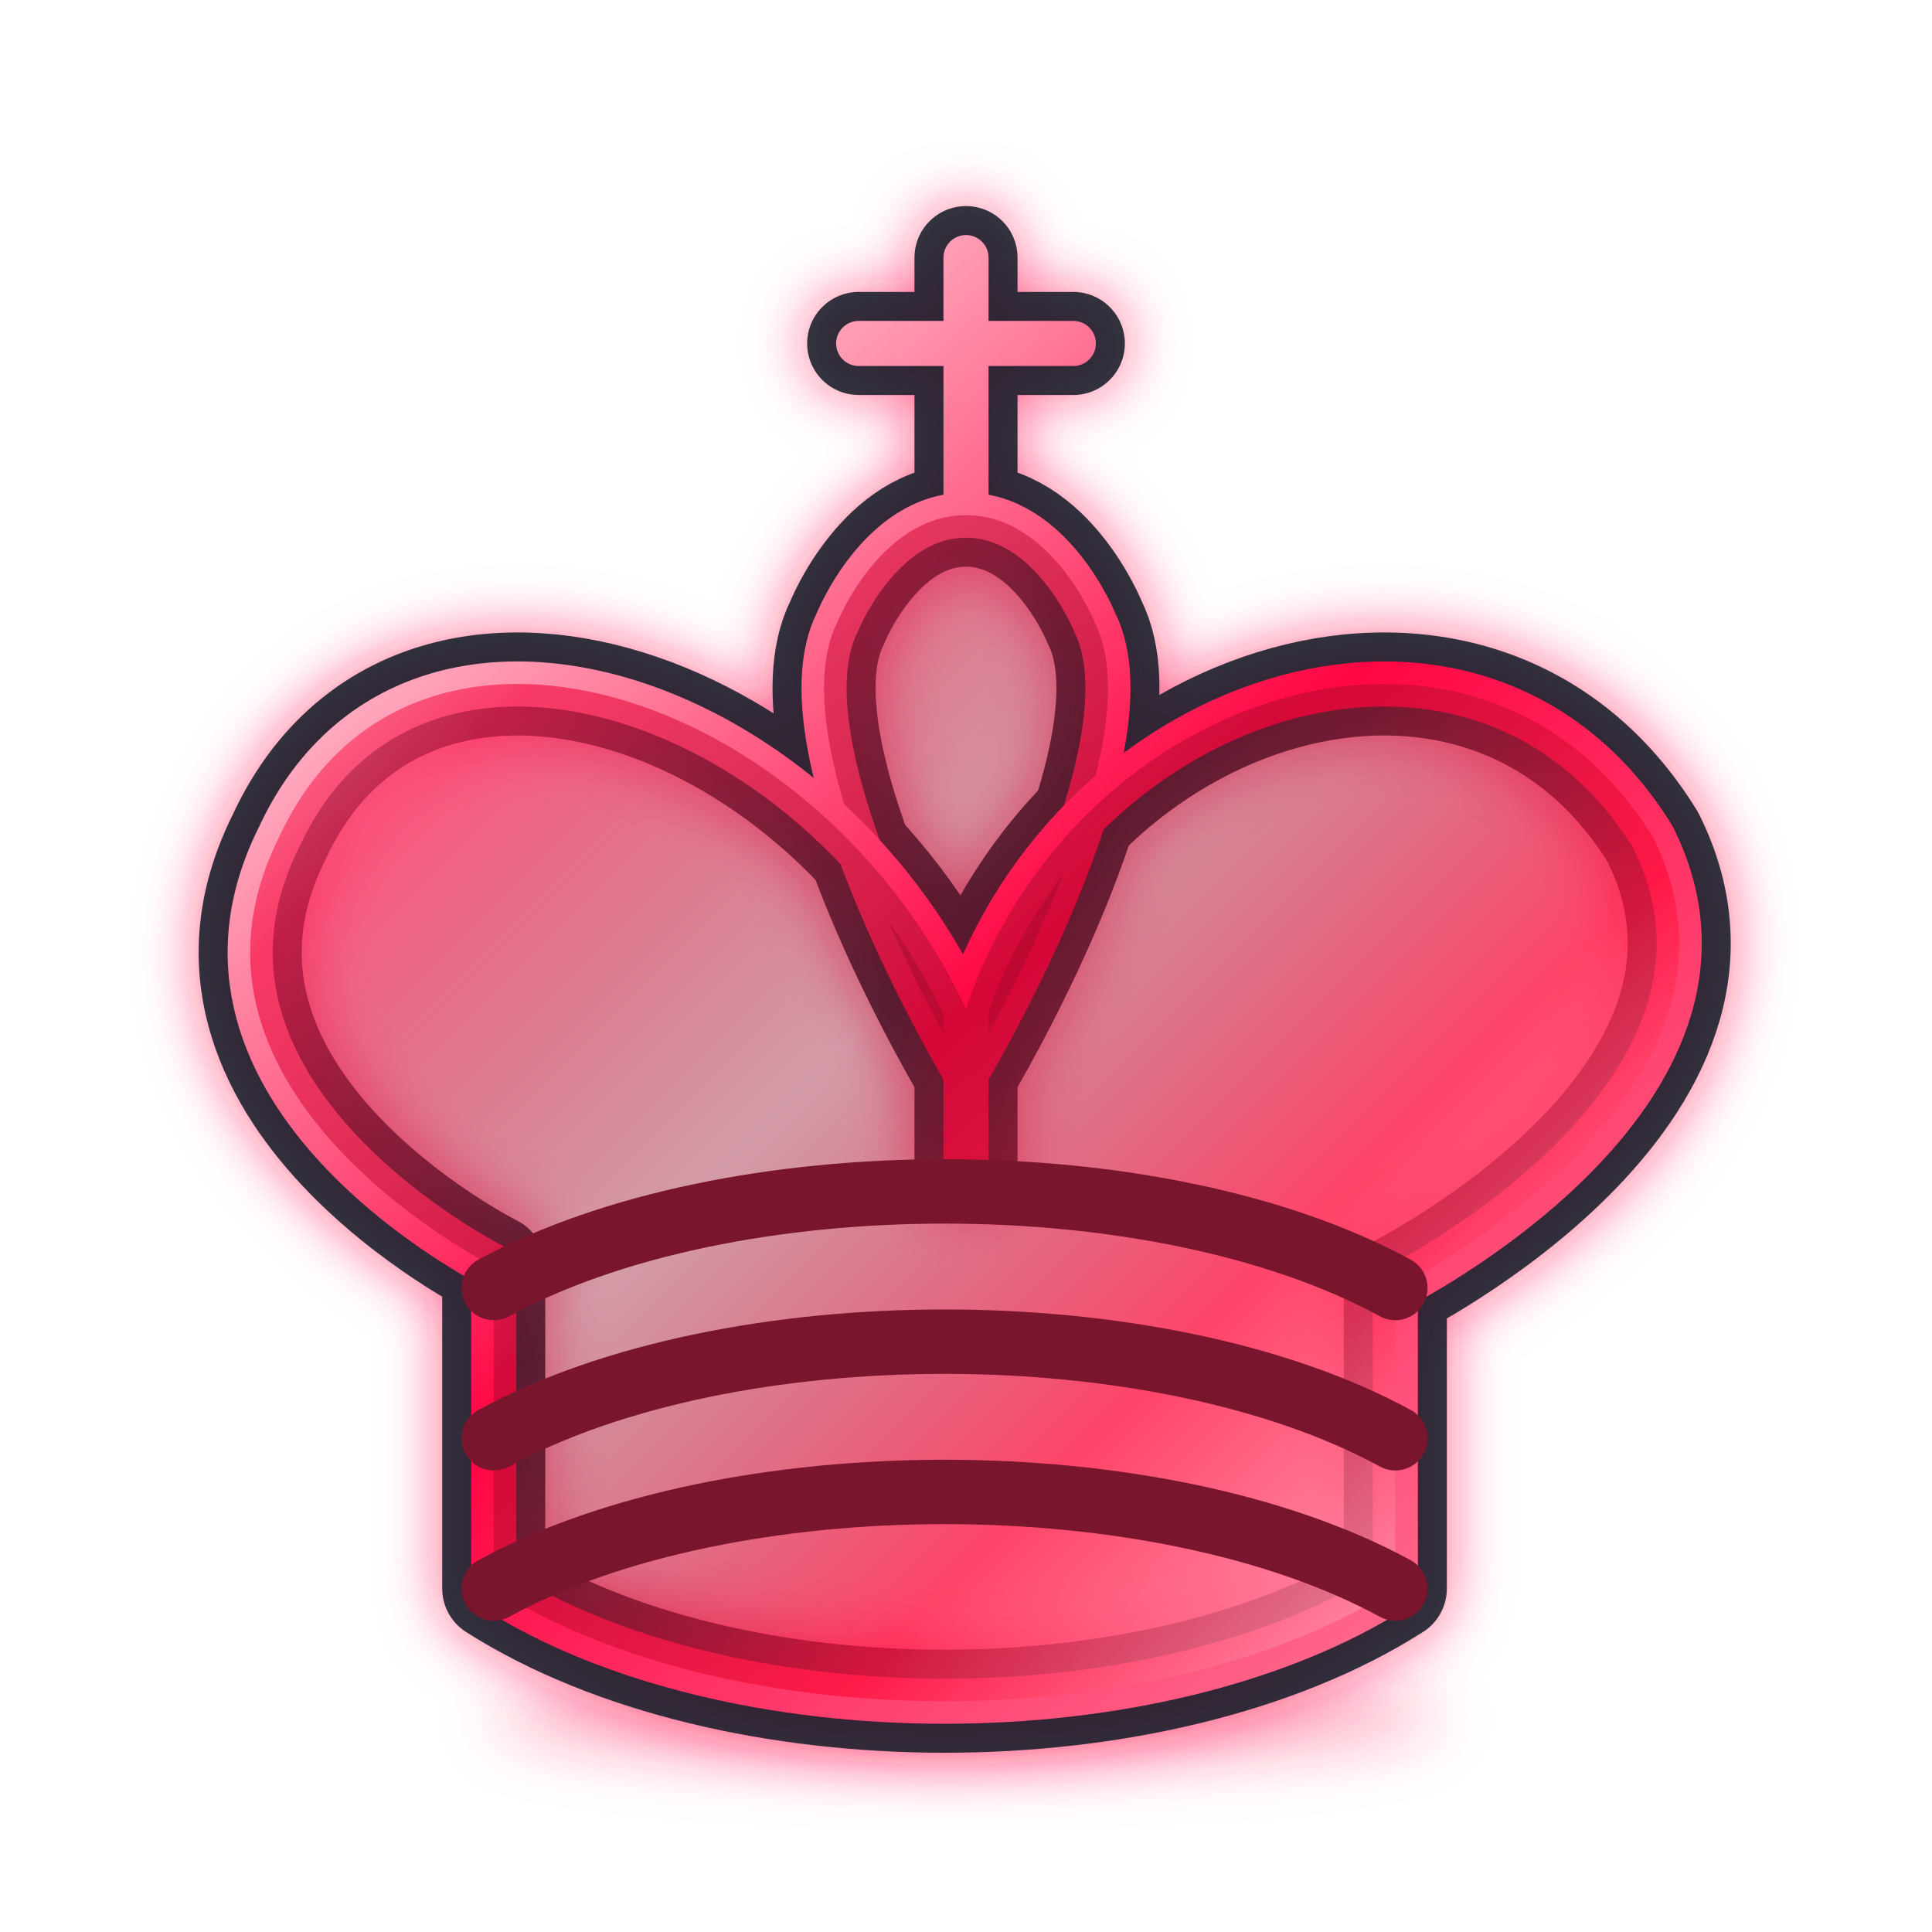
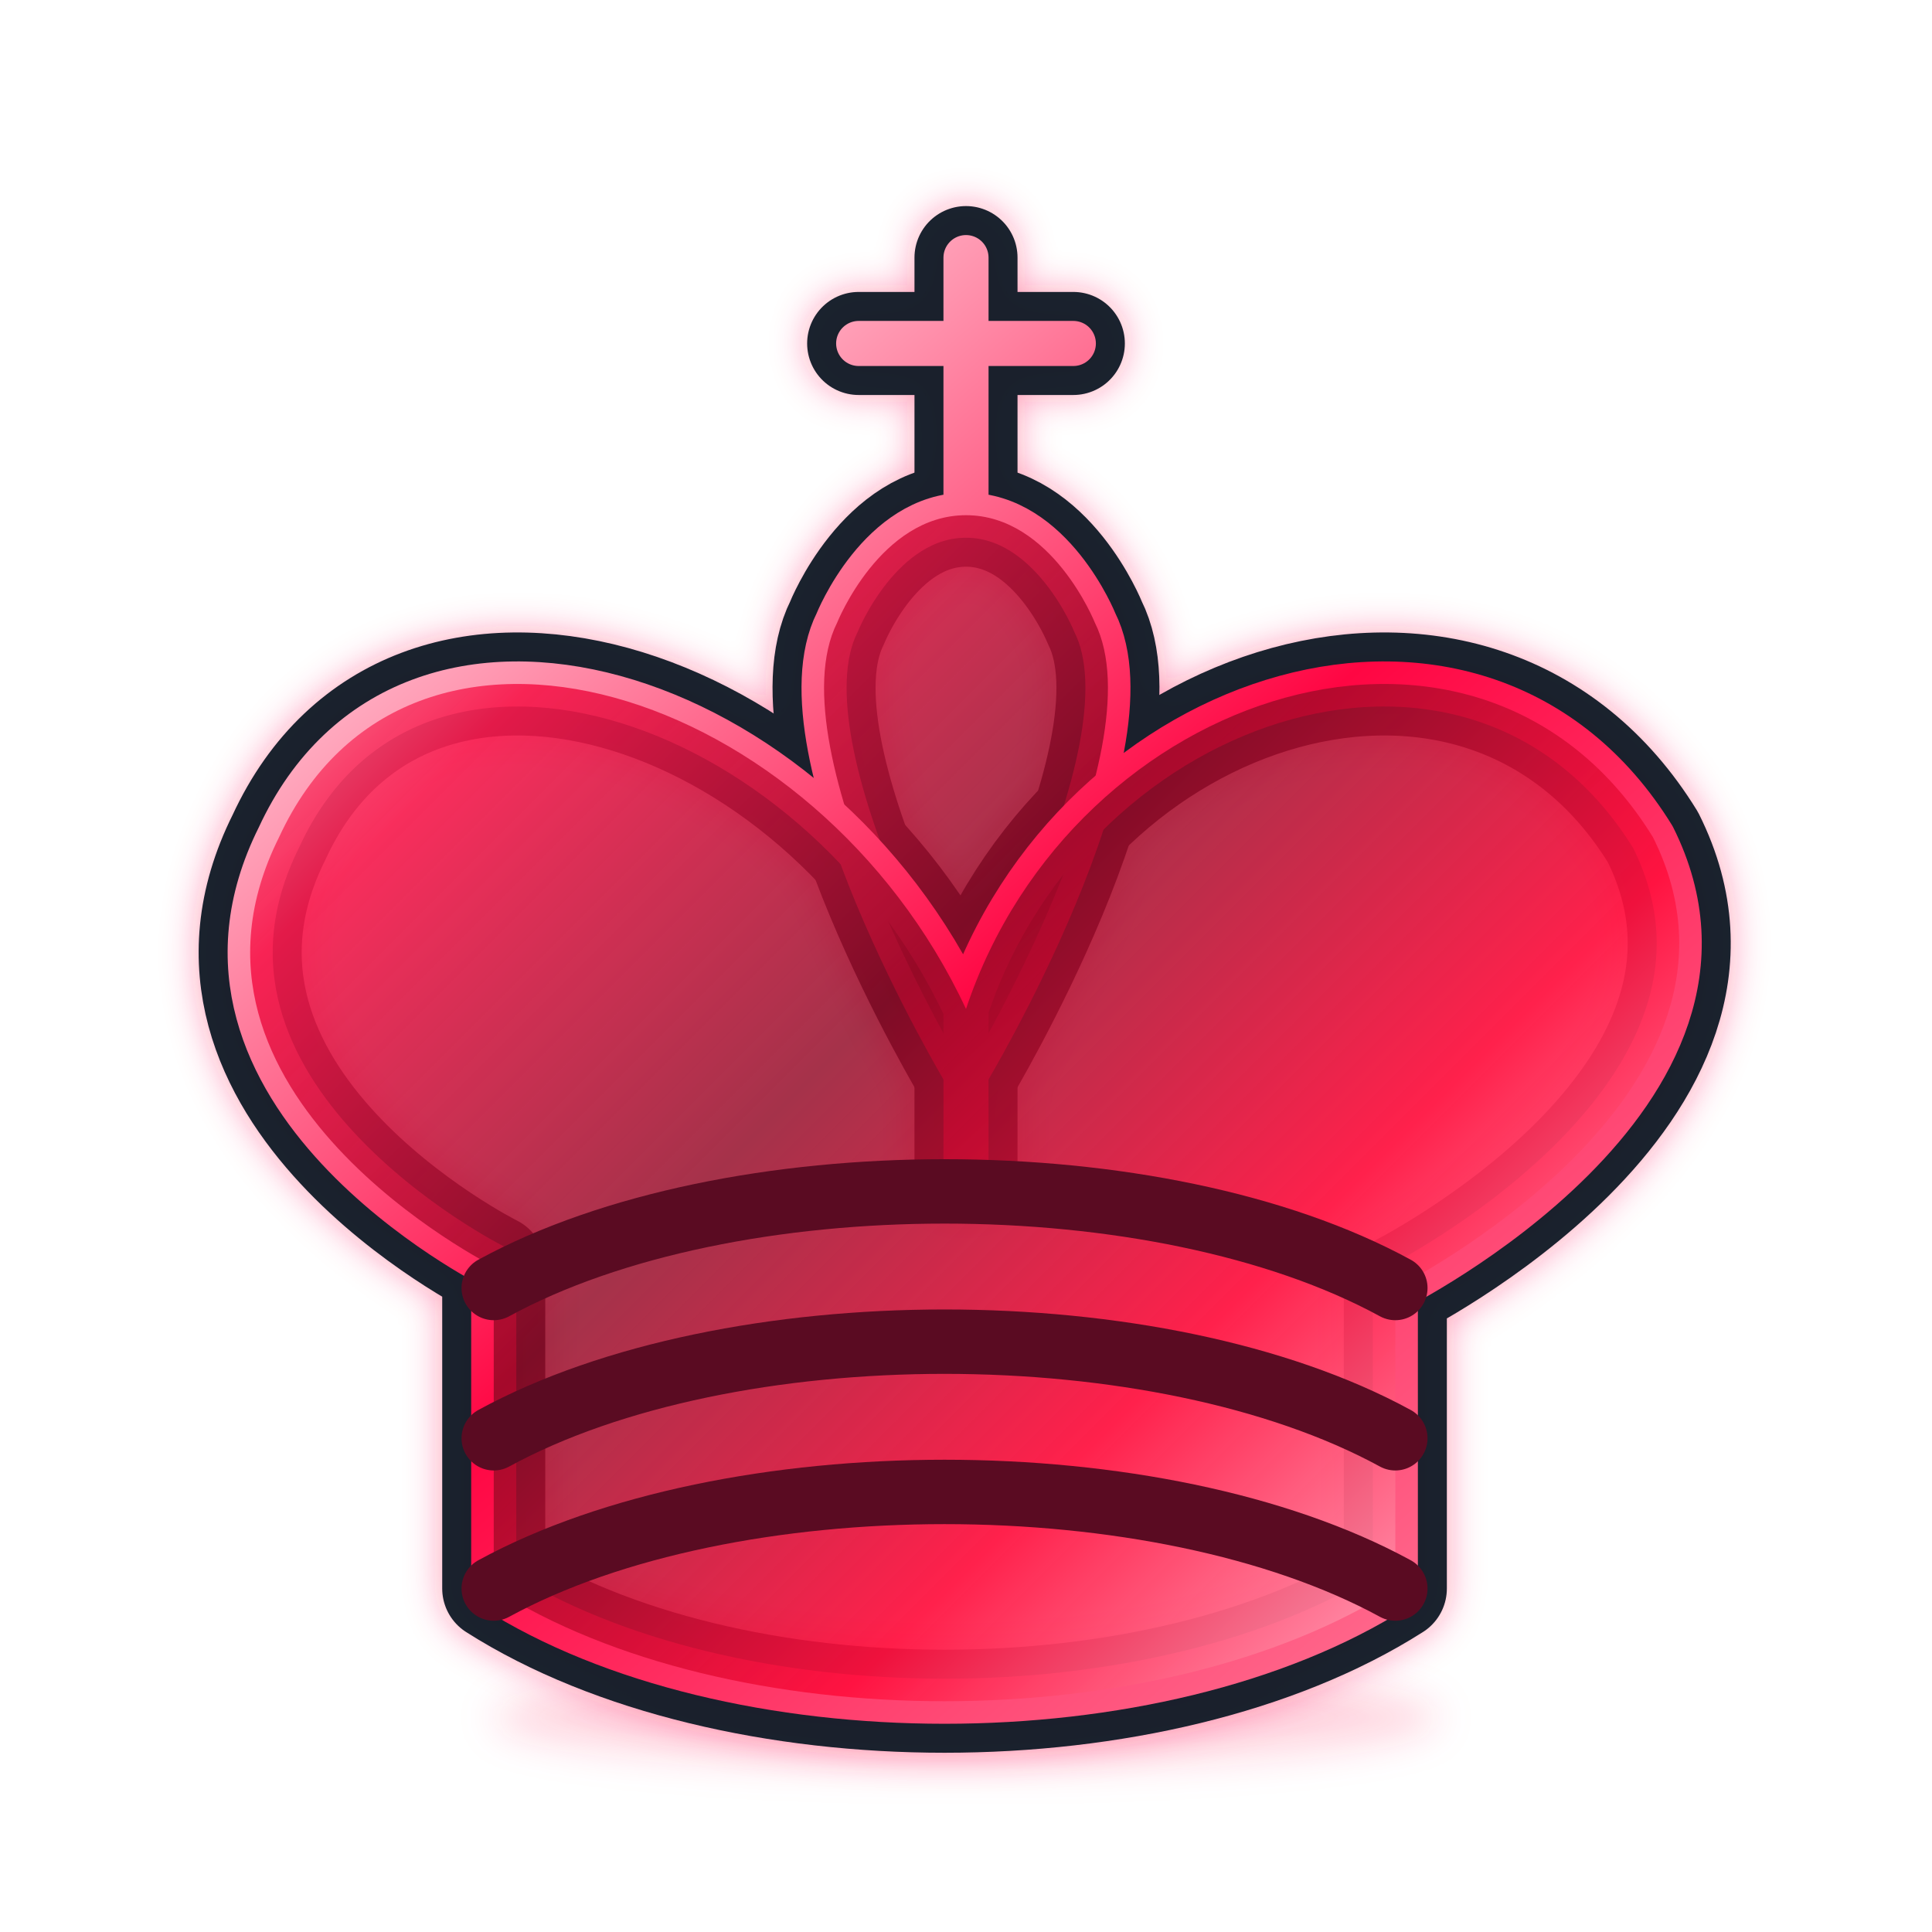
<svg xmlns="http://www.w3.org/2000/svg" version="1.1" width="128" height="128" viewBox="0 0 45 45">
  <defs>
    <linearGradient id="glass-body" gradientUnits="userSpaceOnUse" x1="7" y1="8" x2="36" y2="37">
-       <stop offset="0" stop-color="#ffcfda" stop-opacity="0.92" />
-       <stop offset="0.23" stop-color="#f7194c" stop-opacity="0.72" />
-       <stop offset="0.5" stop-color="#930825" stop-opacity="0.4" />
-       <stop offset="0.76" stop-color="#ff103e" stop-opacity="0.78" />
-       <stop offset="1" stop-color="#ffb0c5" stop-opacity="0.9" />
+       <stop offset="0" stop-color="#ffcfda" stop-opacity="0.97" />
+       <stop offset="0.23" stop-color="#f7194c" stop-opacity="0.91" />
+       <stop offset="0.5" stop-color="#930825" stop-opacity="0.83" />
+       <stop offset="0.76" stop-color="#ff103e" stop-opacity="0.93" />
+       <stop offset="1" stop-color="#ffb0c5" stop-opacity="0.97" />
    </linearGradient>
    <linearGradient id="glass-rim" gradientUnits="userSpaceOnUse" x1="8" y1="8" x2="36" y2="40">
      <stop stop-color="#fff0f4" />
      <stop offset=".5" stop-color="#ff0643" />
      <stop offset="1" stop-color="#ff7c9b" />
    </linearGradient>
    <filter id="neon-halo" filterUnits="userSpaceOnUse" x="0" y="0" width="45" height="45">
-       <feGaussianBlur stdDeviation=".7" />
+       <feGaussianBlur stdDeviation=".45" />
    </filter>
  </defs>
-   <ellipse cx="22.5" cy="40" rx="11" ry="1.1" fill="#ff1652" opacity=".32" filter="url(#neon-halo)" />
-   <g fill="none" stroke-linecap="round" stroke-linejoin="round" stroke="#ff1652" stroke-width="2.3" opacity=".68" filter="url(#neon-halo)">
+   <ellipse cx="22.5" cy="40" rx="11" ry="1.1" fill="#ff1652" opacity=".18" filter="url(#neon-halo)" />
+   <g fill="none" stroke-linecap="round" stroke-linejoin="round" stroke="#ff1652" stroke-width="2.3" opacity=".45" filter="url(#neon-halo)">
    <path fill="none" stroke-linecap="round" d="M 22.5,11.63 L 22.5,6 M 20,8 L 25,8" />
    <path d="M 22.5,25 C 22.5,25 27,17.5 25.5,14.5 C 25.5,14.5 24.5,12 22.5,12 C 20.5,12 19.5,14.5 19.5,14.5 C 18,17.5 22.5,25 22.5,25" />
    <path d="M 11.5,37 C 17,40.5 27,40.5 32.5,37 L 32.5,30 C 32.5,30 41.5,25.5 38.5,19.5 C 34.5,13 25,16 22.5,23.5 L 22.5,27 L 22.5,23.5 C 19,16 9.5,13 6.5,19.5 C 3.5,25.5 11.5,29.5 11.5,29.5 L 11.5,37" />
  </g>
-   <g fill="none" stroke-linecap="round" stroke-linejoin="round" stroke="#111b26" stroke-width="2.4" opacity=".86">
+   <g fill="none" stroke-linecap="round" stroke-linejoin="round" stroke="#111b26" stroke-width="2.4" opacity=".96">
    <path fill="none" stroke-linecap="round" d="M 22.5,11.63 L 22.5,6 M 20,8 L 25,8" />
    <path d="M 22.5,25 C 22.5,25 27,17.5 25.5,14.5 C 25.5,14.5 24.5,12 22.5,12 C 20.5,12 19.5,14.5 19.5,14.5 C 18,17.5 22.5,25 22.5,25" />
    <path d="M 11.5,37 C 17,40.5 27,40.5 32.5,37 L 32.5,30 C 32.5,30 41.5,25.5 38.5,19.5 C 34.5,13 25,16 22.5,23.5 L 22.5,27 L 22.5,23.5 C 19,16 9.5,13 6.5,19.5 C 3.5,25.5 11.5,29.5 11.5,29.5 L 11.5,37" />
  </g>
  <g fill="url(#glass-body)" stroke="url(#glass-rim)" stroke-width="1.05" stroke-linecap="round" stroke-linejoin="round" paint-order="stroke fill">
    <path fill="none" stroke-linecap="round" d="M 22.5,11.63 L 22.5,6 M 20,8 L 25,8" />
    <path d="M 22.5,25 C 22.5,25 27,17.5 25.5,14.5 C 25.5,14.5 24.5,12 22.5,12 C 20.5,12 19.5,14.5 19.5,14.5 C 18,17.5 22.5,25 22.5,25" />
    <path d="M 11.5,37 C 17,40.5 27,40.5 32.5,37 L 32.5,30 C 32.5,30 41.5,25.5 38.5,19.5 C 34.5,13 25,16 22.5,23.5 L 22.5,27 L 22.5,23.5 C 19,16 9.5,13 6.5,19.5 C 3.5,25.5 11.5,29.5 11.5,29.5 L 11.5,37" />
  </g>
-   <g fill="none" stroke="#79152d" stroke-width="1.5" stroke-linecap="round">
+   <g fill="none" stroke="#5a0b22" stroke-width="1.5" stroke-linecap="round">
    <path d="M 11.5,30 C 17,27 27,27 32.5,30" />
    <path d="M 11.5,33.5 C 17,30.5 27,30.5 32.5,33.5" />
    <path d="M 11.5,37 C 17,34 27,34 32.5,37" />
  </g>
</svg>
